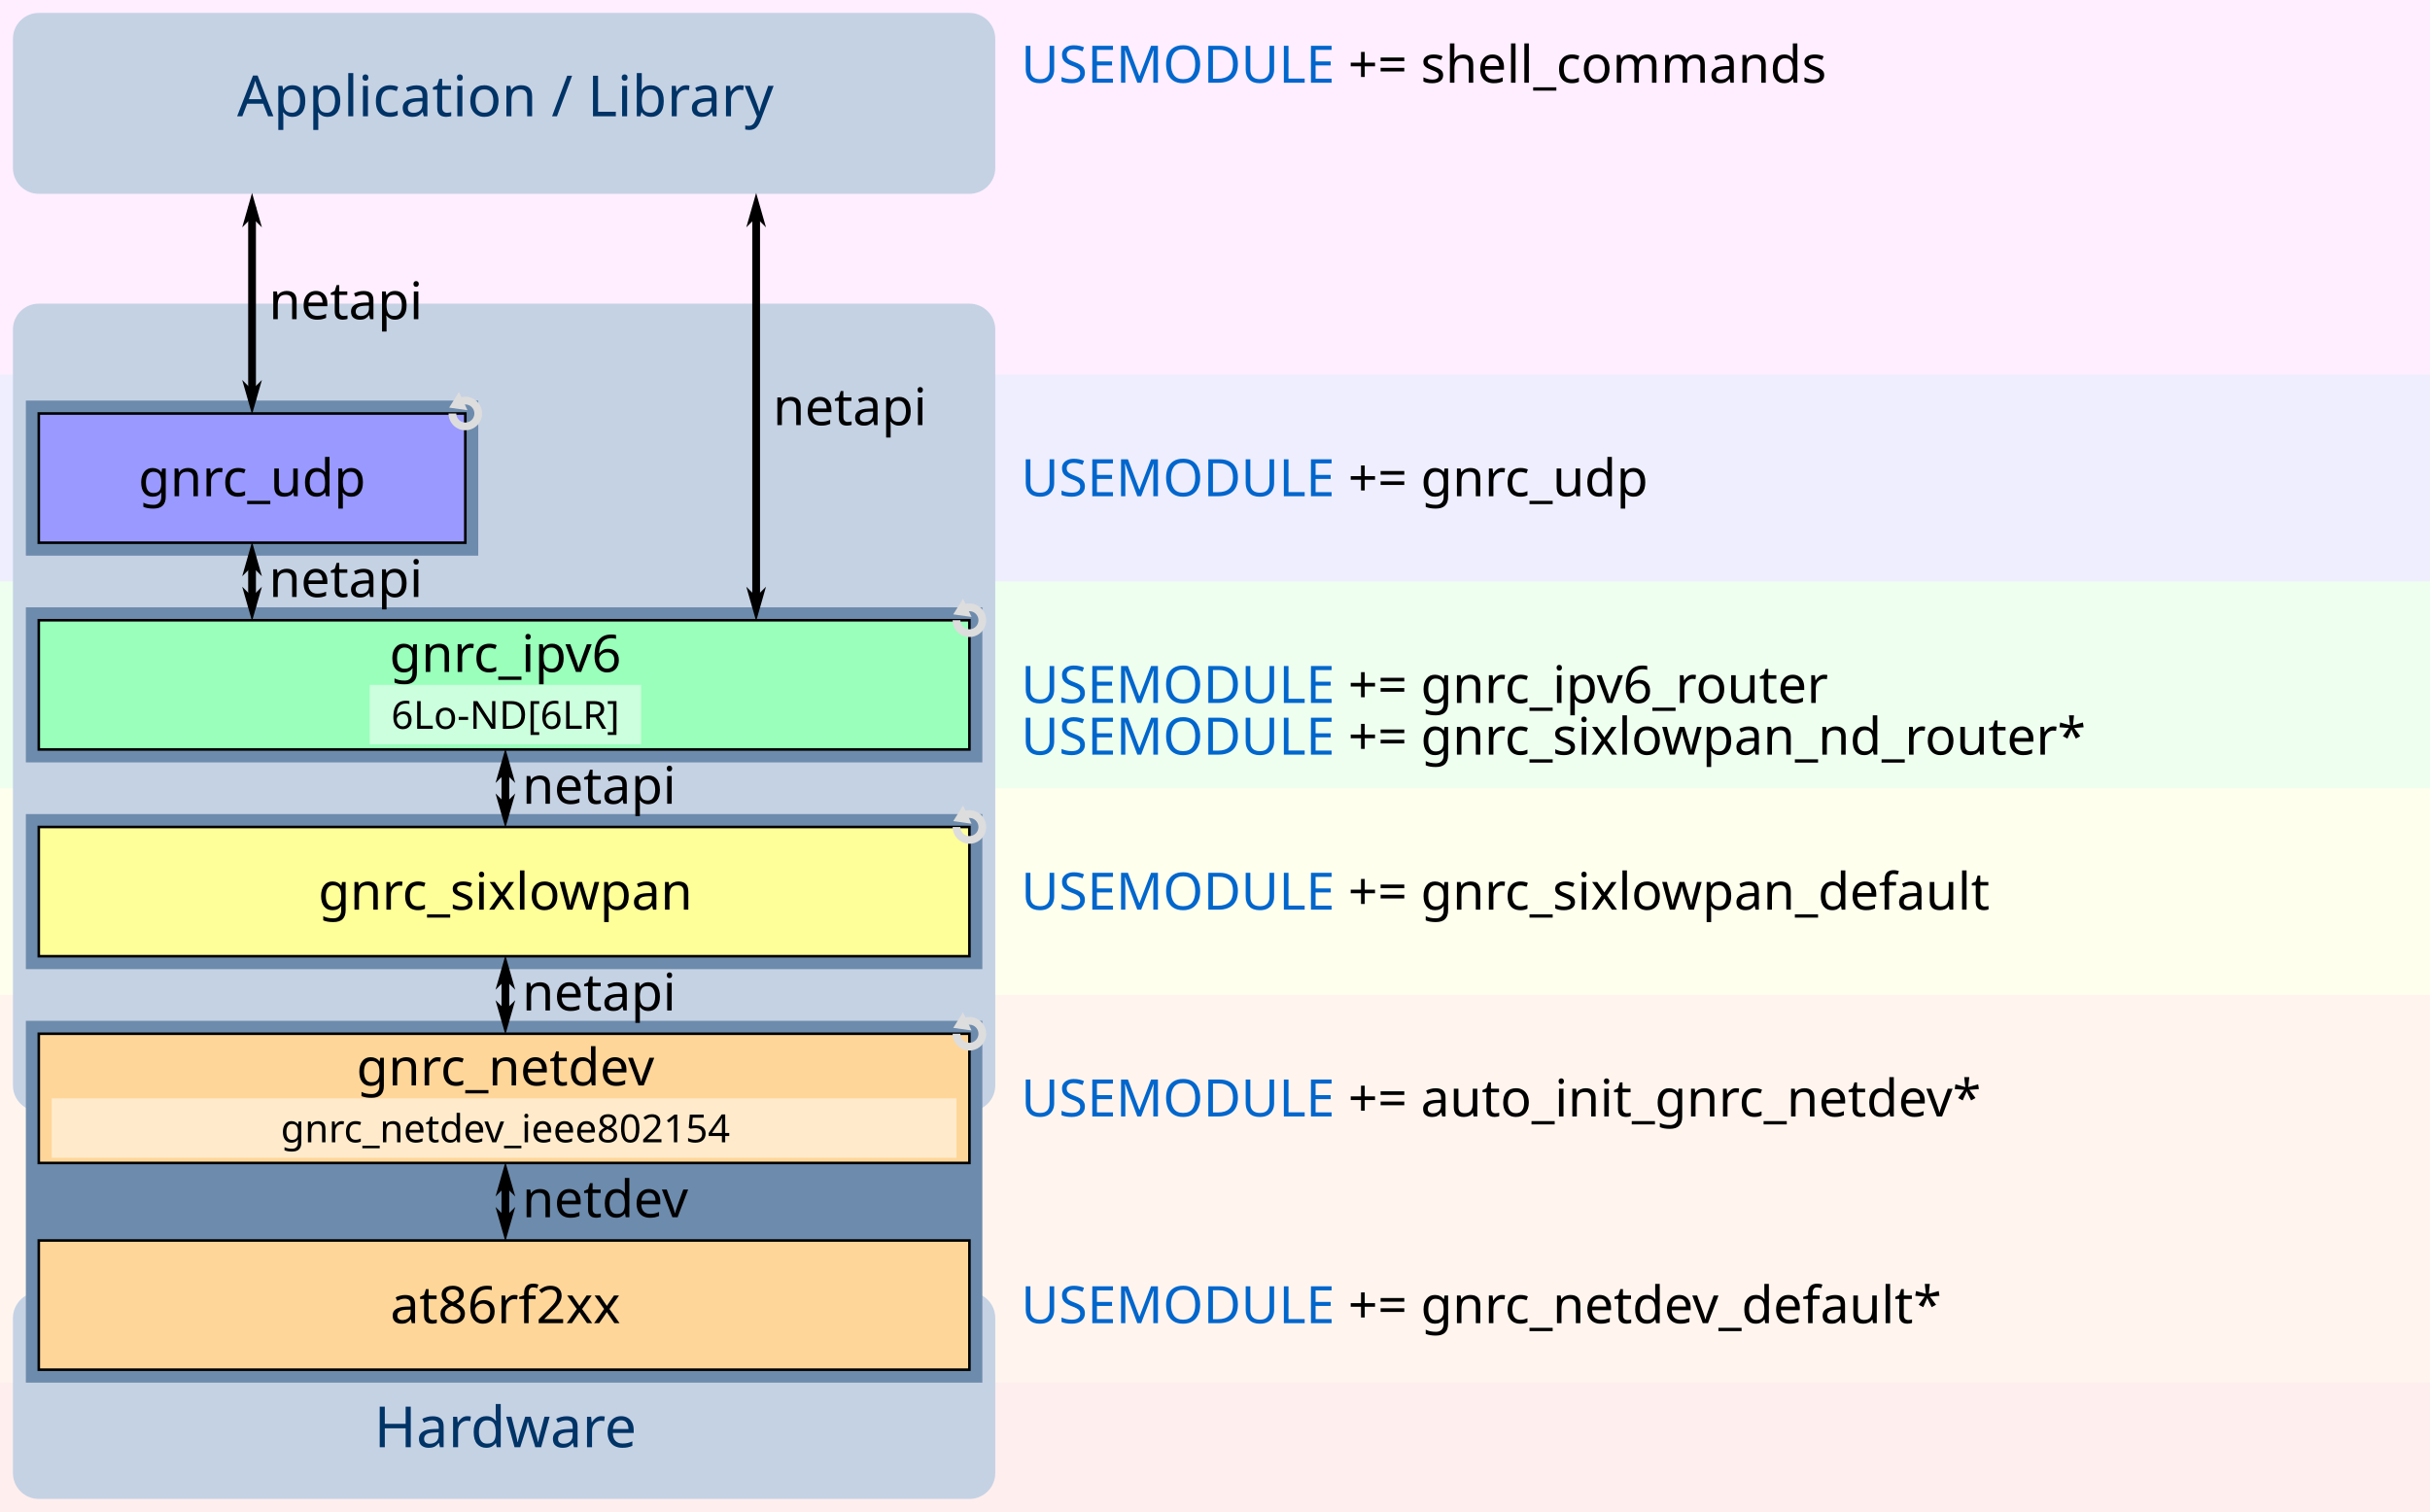
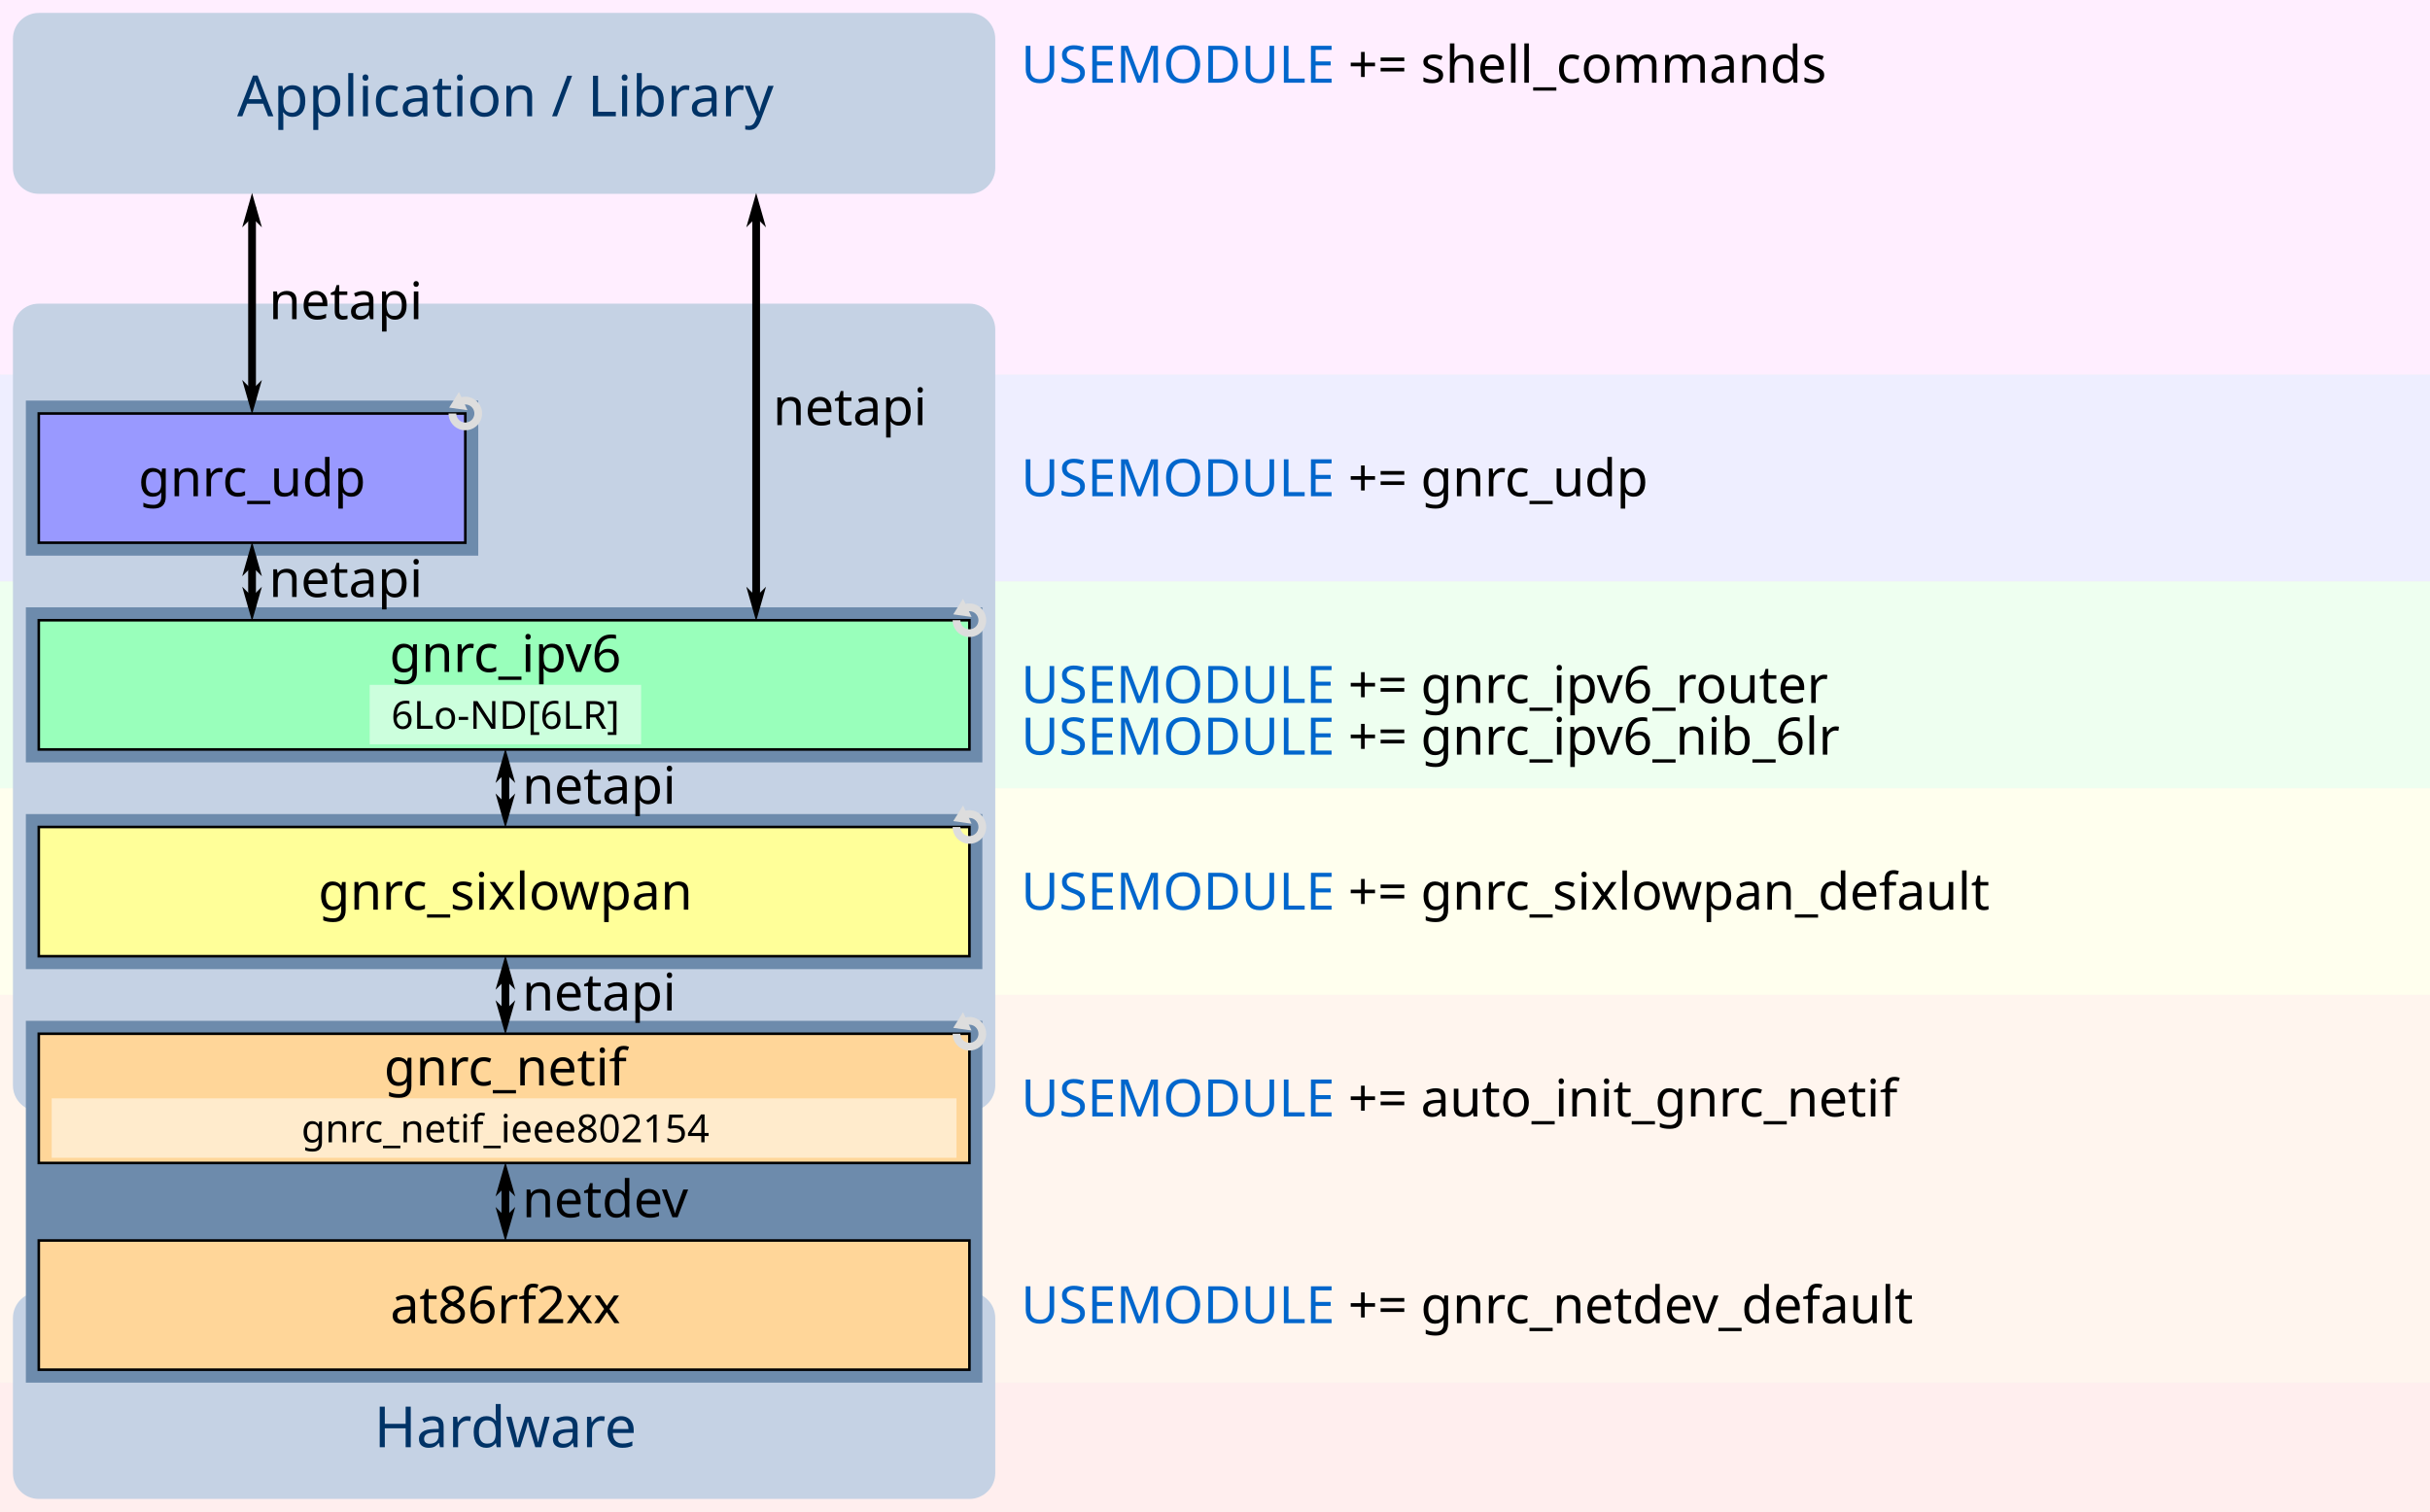
<svg xmlns="http://www.w3.org/2000/svg" version="1.1" width="110mm" height="68.457mm" viewBox="0 0 940 585">
  <defs>
    <style type="text/css">
        .modbox-text {
          line-height: 125%;
          fill: #000000;
          font-family: 'CMU Sans Serif';
          font-size: 20px;
          text-anchor: middle;
        }
        .submodbox-text {
          line-height: 125%;
          fill: #000000;
          font-family: 'CMU Sans Serif';
          font-size: 15px;
          text-anchor: middle;
        }
        .legend {
          fill: #000000;
          font-family: 'CMU Sans Serif';
          font-size: 22px;
          text-anchor: start;
          text-align: center;
        }
        .modbox {
          fill: #ffffff;
          stroke: #000000;
          stroke-miterlimit: 4;
          stroke-miterjoin: round;
          stroke-width: 1;
        }
        .submodbox {
          fill: #ffffff;
        }
        rect.thread {
          fill: #6D8BAC;
        }
        .outer-text {
          line-height: 125%;
          fill: #003366;
          font-family: 'CMU Sans Serif';
          font-size: 22px;
          text-anchor: middle;
        }
        .outer-text-netapi {
          line-height: 125%;
          fill: #000000;
          font-family: 'CMU Sans Serif';
          font-size: 20px;
          text-anchor: start;
        }
        .outer-stroke {
          fill: #C5D2E4;
          stroke: none;
        }
        #gnrc-detail-sock {
          fill: none;
          stroke: url(#outer-gradient-sock);
          stroke-linejoin: miter;
          stroke-miterlimit: 4;
          stroke-width: 3;
        }
        #gnrc-detail-netdev {
          fill: none;
          stroke: url(#outer-gradient-netdev);
          stroke-linejoin: miter;
          stroke-miterlimit: 4;
          stroke-width: 3;
        }
        .thread-marker {
          fill: none;
          stroke: #dddddd;
          marker-end: url(#thread-marker-end);
          stroke-width: 3;
        }
        .outer-stroke-dashed {
          fill: none;
          stroke: #000000;
          stroke-dasharray: 9, 9;
          stroke-linejoin: miter;
          stroke-miterlimit: 4;
          stroke-width: 3;
        }
        .outer-stroke-dotted {
          fill: none;
          stroke: #000000;
          stroke-dasharray: 1, 5;
          stroke-linejoin: miter;
          stroke-miterlimit: 4;
          stroke-width: 3;
        }
        .outer-stroke-arrow {
          fill: none;
          marker-start: url(#arrow-start);
          marker-end: url(#arrow-end);
          stroke: #000000;
          stroke-linejoin: miter;
          stroke-miterlimit: 4;
          stroke-width: 3;
        }
        .outer-arrow-head {
          fill: #000000;
          fill-rule: evenodd;
          stroke: #000000;
          stroke-width: 1pt;
        }
        .thread-marker-head {
          fill: #dddddd;
        }

        #gnrc-sock-box {
          fill: #ff99ff;
        }
        #gnrc-tcp-box,#gnrc-udp-box {
          fill: #9999ff;
        }
        #gnrc-ipv6-box {
          fill: #99ffbb;
        }
        #gnrc-ipv6 .submodbox {
          fill: #ccffdd;
        }
        #gnrc-6lo-box {
          fill: #ffff99;
        }
        .mac-box {
          fill: #ffd699;
        }
        .mac-group .submodbox {
          fill: #ffebcc;
        }
        .appl {
          fill: #ffeeff;
        }
        .tl {
          fill: #eeeeff;
        }
        .nl {
          fill: #eefff0;
        }
        .adpl {
          fill: #ffffee;
        }
        .ll {
          fill: #fff5ee;
        }
        .pl {
          fill: #ffeeee;
        }
        .codebox {
          line-height: 125%;
          fill: #000000;
          font-family: 'Source Code Pro';
          font-size: 20px;
          text-anchor: left;
        }
        .codebox .codebox-variable {
          line-height: 125%;
          fill: #0066cc;
          font-family: 'Source Code Pro';
          font-size: 20px;
          text-anchor: left;
        }
    </style>
    <linearGradient id="outer-gradient-sock" x1="0%" y1="0%" x2="0%" y2="100%">
      <stop style="stop-color: #000000; stop-opacity: 0;" offset="0" />
      <stop style="stop-color: #000000; stop-opacity: 0;" offset="0.1" />
      <stop style="stop-color: #000000; stop-opacity: 1;" offset="0.9" />
      <stop style="stop-color: #000000; stop-opacity: 1;" offset="1" />
    </linearGradient>
    <linearGradient id="outer-gradient-netdev" x1="0%" y1="0%" x2="0%" y2="100%">
      <stop style="stop-color: #000000; stop-opacity: 1;" offset="0" />
      <stop style="stop-color: #000000; stop-opacity: 1;" offset="0.1" />
      <stop style="stop-color: #000000; stop-opacity: 0;" offset="0.9" />
      <stop style="stop-color: #000000; stop-opacity: 0;" offset="1" />
    </linearGradient>
    <marker style="overflow: visible" id="arrow-start" orient="auto">
      <path class="outer-arrow-head" d="M 0,0 5,-5 -12.5,0 5,5 0,0 z" transform="matrix(0.2,0,0,0.2,1.2,0)" />
    </marker>
    <marker style="overflow: visible" id="arrow-end" orient="auto">
      <path class="outer-arrow-head" d="M 0,0 5,-5 -12.5,0 5,5 0,0 z" transform="matrix(-0.2,0,0,-0.2,-1.2,0)" />
    </marker>
    <marker style="overflow: visible" id="thread-marker-end" orient="auto">
      <path class="thread-marker-head" d="M 1,0 -1,1.3 -1,-1.3 z" transform="rotate(20)" />
    </marker>
  </defs>
  <rect class="appl" x="0" y="0" width="1500" height="145" />
  <rect class="tl" x="0" y="145" width="1500" height="80" />
  <rect class="nl" x="0" y="225" width="1500" height="80" />
  <rect class="adpl" x="0" y="305" width="1500" height="80" />
  <rect class="ll" x="0" y="385" width="1500" height="150" />
  <rect class="pl" x="0" y="535" width="1500" height="80" />
  <g id="gnrc-detail" transform="translate(5,0)">
    <g id="application-border">
      <rect id="application-border-box" class="outer-stroke" x="0" y="5" width="380" height="70" rx="10" ry="10" />
      <text id="application-border-label" class="outer-text" x="190.5" y="45">
        <tspan>Application / Library</tspan>
      </text>
    </g>
    <g id="gnrc-detail-gnrc" transform="translate(0,80)">
      <rect id="sys-net-border" class="outer-stroke" x="0" y="37.5" width="380" height="312.5" rx="10" ry="10" />
      <rect id="hardware-border-box" class="outer-stroke" x="0" y="420" width="380" height="80" rx="10" ry="10" />
      <rect id="hardware-ipv6-thread-box" class="thread" x="5" y="315" width="370" height="140" />
      <rect id="gnrc-udp-thread" class="thread" x="5" y="75" width="175" height="60" />
      <rect id="gnrc-ipv6-thread" class="thread" x="5" y="155" width="370" height="60" />
      <rect id="gnrc-6lo-thread" class="thread" x="5" y="235" width="370" height="60" />
      <g id="netapi-sock-udp">
        <path id="netapi-sock-udp-arrow" d="m 92.5,0 0,75" class="outer-stroke-arrow" />
        <text id="netapi-sock-udp-label" class="outer-text-netapi" x="99" y="43.5">
          <tspan>netapi</tspan>
        </text>
      </g>
      <g id="netapi-sock-ipv6">
        <path id="netapi-sock-ipv6-arrow" d="m 287.5,0 0,155" class="outer-stroke-arrow" />
        <text id="netapi-sock-ipv6-label" class="outer-text-netapi" x="294" y="84.5">
          <tspan>netapi</tspan>
        </text>
      </g>
      <g id="gnrc-udp" class="thread">
        <rect id="gnrc-udp-box" class="modbox" x="10" y="80" width="165" height="50" />
        <text id="gnrc-udp-label" class="modbox-text" x="92.5" y="112">
          <tspan>gnrc_udp</tspan>
        </text>
        <path class="thread-marker" d="M 170 80 a 5 5 0 1 0 1.464 -3.536" />
      </g>
      <g id="netapi-udp-ipv6">
        <path id="netapi-udp-ipv6-arrow" d="m 92.5,135 0,20" class="outer-stroke-arrow" />
        <text id="netapi-udp-ipv6-label" class="outer-text-netapi" x="99" y="151">
          <tspan>netapi</tspan>
        </text>
      </g>
      <g id="gnrc-ipv6" class="thread">
        <rect id="gnrc-ipv6-box" class="modbox" x="10" y="160" width="360" height="50">
        </rect>
        <text id="gnrc-ipv6-label" class="modbox-text" x="190.5" y="180">
          <tspan>gnrc_ipv6</tspan>
        </text>
        <rect class="submodbox" x="138" y="185" width="105" height="23" />
        <text id="gnrc-ndp-router-label" class="submodbox-text" x="190.5" y="202">
          <tspan>6Lo-ND[6LR]</tspan>
        </text>
        <path class="thread-marker" d="M 365 160 a 5 5 0 1 0 1.464 -3.536" />
      </g>
      <g id="hardware-border">
        <text id="hardware-border-label" class="outer-text" x="190.5" y="480">
          <tspan>Hardware</tspan>
        </text>
      </g>
      <g id="netapi-ipv6-6lo">
        <path id="netapi-ipv6-6lo-arrow" d="m 190.5,215 0,20" class="outer-stroke-arrow" />
        <text id="netapi-ipv6-6lo-label" class="outer-text-netapi" x="197" y="231">
          <tspan>netapi</tspan>
        </text>
      </g>
      <g id="gnrc-6lo" class="thread">
        <rect id="gnrc-6lo-box" class="modbox" x="10" y="240" width="360" height="50" />
        <text id="gnrc-6lo-label" class="modbox-text" x="190.5" y="272">
          <tspan>gnrc_sixlowpan</tspan>
        </text>
        <path class="thread-marker" d="M 365 240 a 5 5 0 1 0 1.464 -3.536" />
      </g>
-       <g id="netapi-6lo-netdev">
-         <path id="netapi-6lo-netdev-arrow" d="m 190.5,295 0,20" class="outer-stroke-arrow" />
-         <text id="netapi-6lo-netdev-label" class="outer-text-netapi" x="197" y="311">
+       <g id="netapi-6lo-netif">
+         <path id="netapi-6lo-netif-arrow" d="m 190.5,295 0,20" class="outer-stroke-arrow" />
+         <text id="netapi-6lo-netif-label" class="outer-text-netapi" x="197" y="311">
          <tspan>netapi</tspan>
        </text>
      </g>
      <g id="gnrc-netdev-ipv6" class="mac-group">
        <rect id="netdev-ipv6-mac-box" class="modbox mac-box" x="10" y="320" width="360" height="50" />
        <text id="netdev-ipv6-mac-label" class="modbox-text" x="190.5" y="340">
-           <tspan>gnrc_netdev</tspan>
+           <tspan>gnrc_netif</tspan>
        </text>
        <rect class="submodbox" x="15" y="345" width="350" height="23" />
-         <text id="gnrc-netdev-eth-label" class="submodbox-text" x="190.5" y="362">
-           <tspan>gnrc_netdev_ieee802154</tspan>
+         <text id="gnrc-netdev-ieee802154-label" class="submodbox-text" x="190.5" y="362">
+           <tspan>gnrc_netif_ieee802154</tspan>
        </text>
        <path class="thread-marker" d="M 365 320 a 5 5 0 1 0 1.464 -3.536" />
        <path id="netdev-ipv6-arrow" d="m 190.5,375 0,20" class="outer-stroke-arrow" />
        <text id="netdev-ipv6-label" class="outer-text-netapi" x="197" y="391">
          <tspan>netdev</tspan>
        </text>
        <rect id="netdev-ipv6-drive-box" class="modbox mac-box" x="10" y="400" width="360" height="50" />
        <text id="netdev-ipv6-driver-label" class="modbox-text" x="190.5" y="432">
          <tspan>at86rf2xx</tspan>
        </text>
      </g>
    </g>
    <g class="codebox">
      <text x="390" y="32" id="make-gnrc_udp">
        <tspan class="codebox-variable">USEMODULE</tspan> += shell_commands</text>
      <text x="390" y="192" id="make-gnrc_udp">
        <tspan class="codebox-variable">USEMODULE</tspan> += gnrc_udp</text>
      <text x="390" y="272" id="make-gnrc_ipv6">
        <tspan class="codebox-variable">USEMODULE</tspan> += gnrc_ipv6_router</text>
-       <text x="390" y="292" id="make-gnrc_sixlowpan_nd_router">
-         <tspan class="codebox-variable">USEMODULE</tspan> += gnrc_sixlowpan_nd_router*</text>
-       <text x="390" y="352" id="make-gnrc_ndp_router">
+       <text x="390" y="292" id="make-gnrc_ipv6_nib_6lr">
+         <tspan class="codebox-variable">USEMODULE</tspan> += gnrc_ipv6_nib_6lr</text>
+       <text x="390" y="352" id="make-gnrc_sixlowpan_default">
        <tspan class="codebox-variable">USEMODULE</tspan> += gnrc_sixlowpan_default</text>
-       <text x="390" y="432" id="make-auto_init_gnrc_netdev">
-         <tspan class="codebox-variable">USEMODULE</tspan> += auto_init_gnrc_netdev*</text>
-       <text x="390" y="512" id="make-auto_init_gnrc_netdev">
-         <tspan class="codebox-variable">USEMODULE</tspan> += gnrc_netdev_default*</text>
+       <text x="390" y="432" id="make-auto_init_gnrc_netif">
+         <tspan class="codebox-variable">USEMODULE</tspan> += auto_init_gnrc_netif</text>
+       <text x="390" y="512" id="make-gnrc_netdev_default">
+         <tspan class="codebox-variable">USEMODULE</tspan> += gnrc_netdev_default</text>
    </g>
  </g>
</svg>
